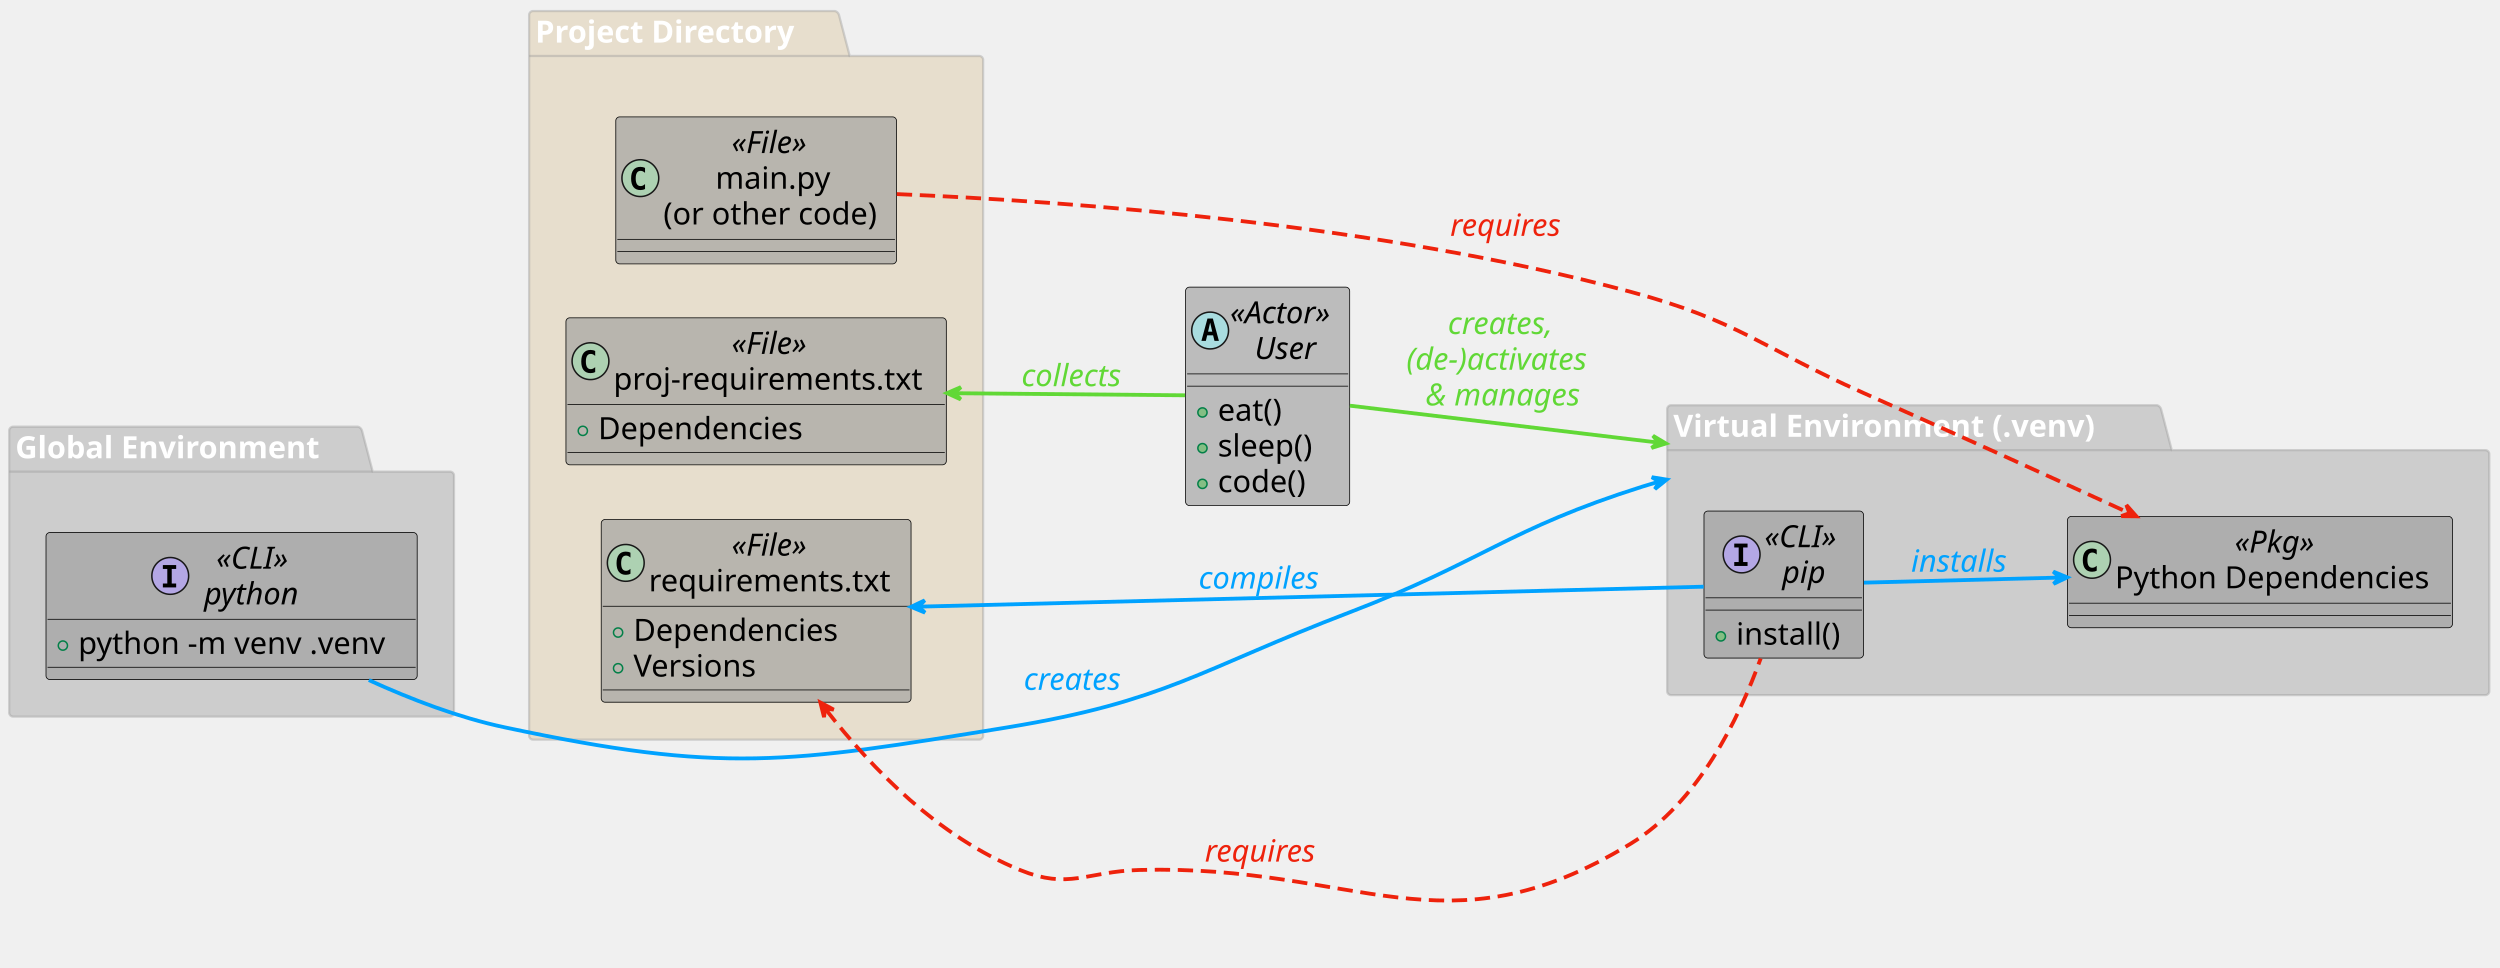
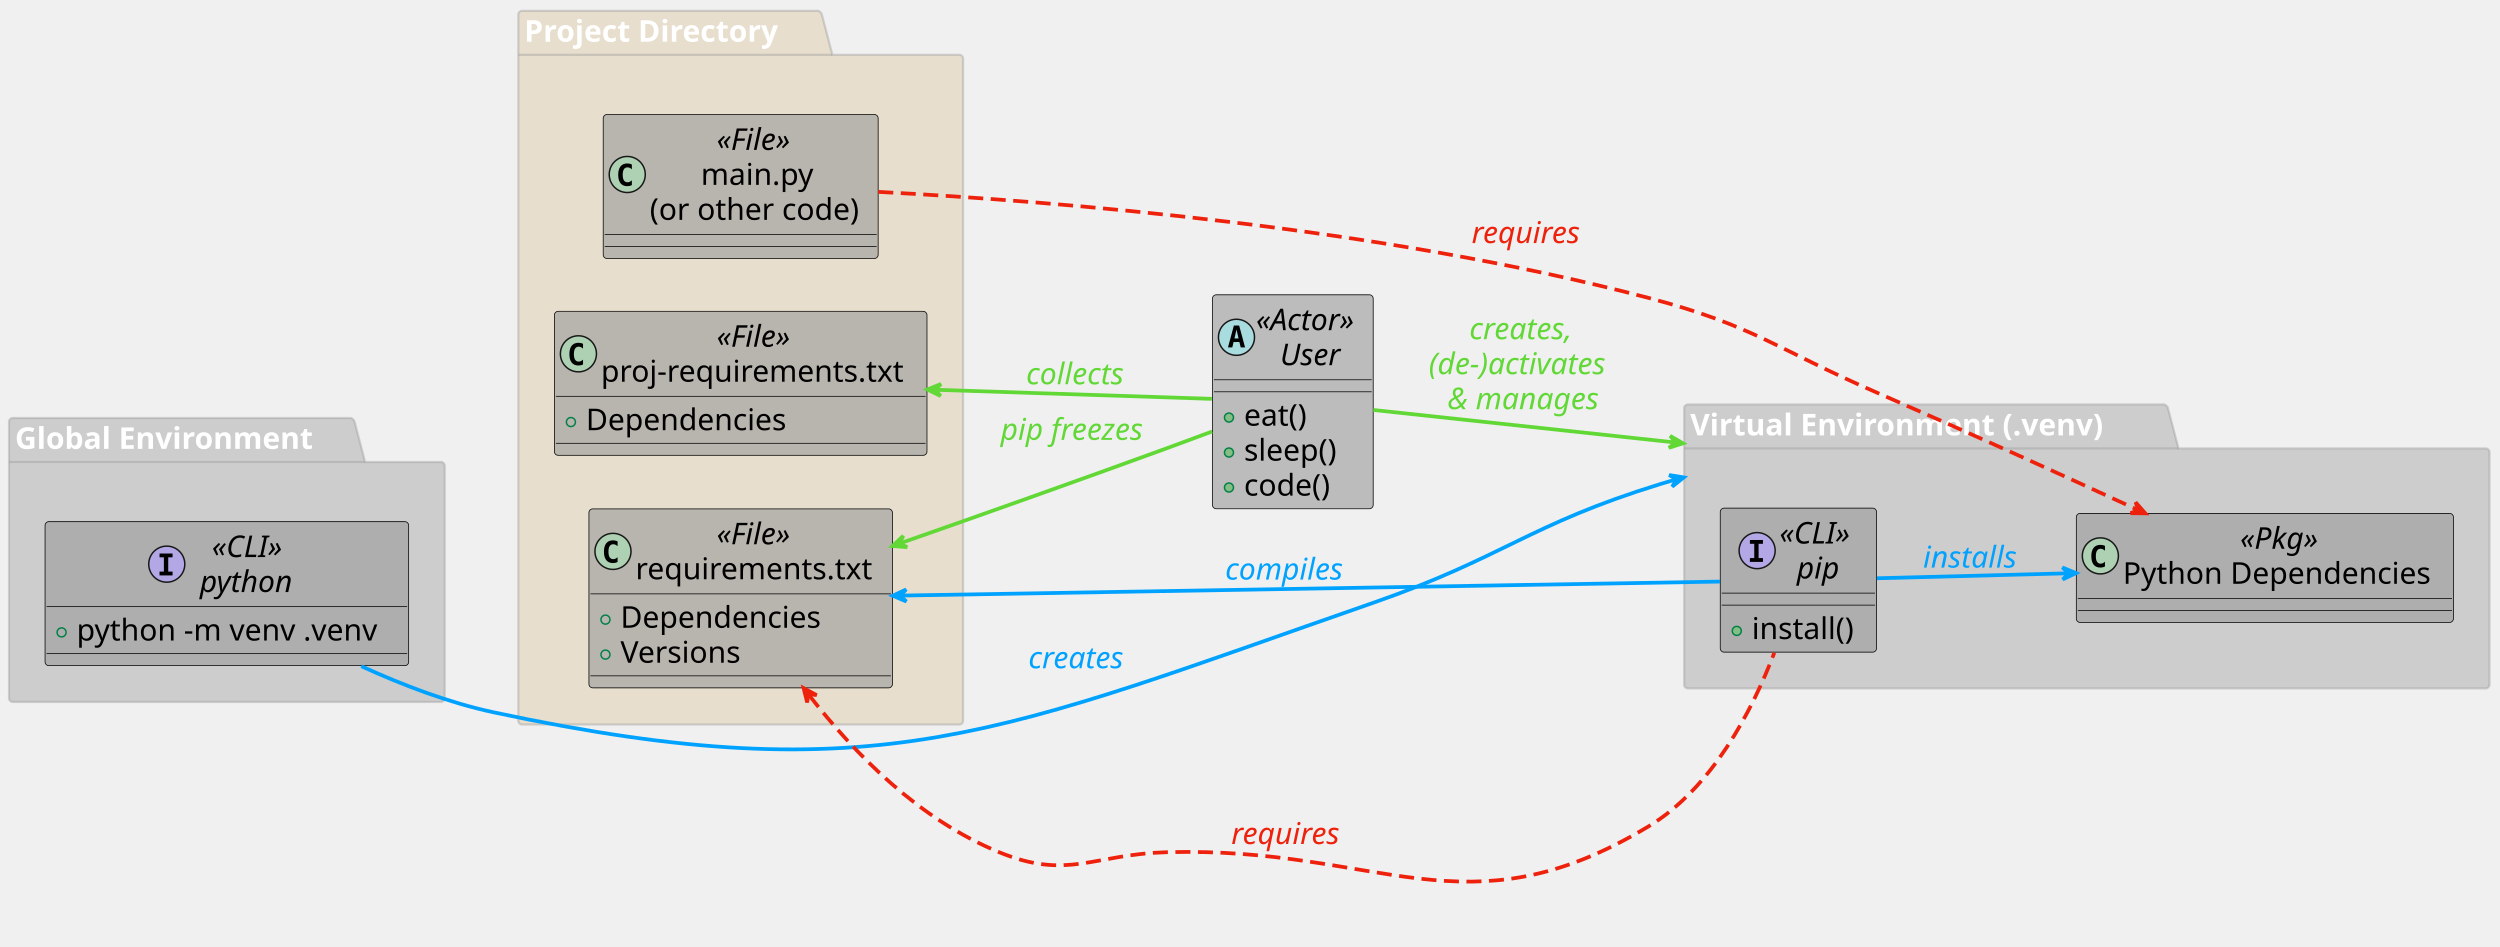
- <svg xmlns="http://www.w3.org/2000/svg" contentStyleType="text/css" height="631px" preserveAspectRatio="none" style="width:1630px;height:631px;" version="1.1" viewBox="0 0 1630 631" width="1630px" zoomAndPan="magnify">
+ <svg xmlns="http://www.w3.org/2000/svg" contentStyleType="text/css" height="630px" preserveAspectRatio="none" style="width:1664px;height:630px;" version="1.1" viewBox="0 0 1664 630" width="1664px" zoomAndPan="magnify">
  <defs />
  <g>
    <g id="cluster_GE">
      <path d="M8.5,278.217 L233.5,278.217 A3.75,3.75 0 0 1 236,280.717 L243,307.498 L293.5,307.498 A2.5,2.5 0 0 1 296,309.998 L296,464.717 A2.5,2.5 0 0 1 293.5,467.217 L8.5,467.217 A2.5,2.5 0 0 1 6,464.717 L6,280.717 A2.5,2.5 0 0 1 8.5,278.217 " fill="#999999" fill-opacity="0.4" style="stroke:#99999966;stroke-width:1.5;" />
      <line style="stroke:#99999966;stroke-width:1.5;" x1="6" x2="243" y1="307.498" y2="307.498" />
      <text fill="#FFFFFF" font-family="sans-serif" font-size="20" font-weight="bold" lengthAdjust="spacing" textLength="224" x="10" y="298.781">Global Environment</text>
    </g>
    <g id="cluster_PDIR">
      <path d="M347.5,7.217 L544.5,7.217 A3.75,3.75 0 0 1 547,9.717 L554,36.498 L638.5,36.498 A2.5,2.5 0 0 1 641,38.998 L641,479.717 A2.5,2.5 0 0 1 638.5,482.217 L347.5,482.217 A2.5,2.5 0 0 1 345,479.717 L345,9.717 A2.5,2.5 0 0 1 347.5,7.217 " fill="#D9C499" fill-opacity="0.4" style="stroke:#99999966;stroke-width:1.5;" />
      <line style="stroke:#99999966;stroke-width:1.5;" x1="345" x2="554" y1="36.498" y2="36.498" />
      <text fill="#FFFFFF" font-family="sans-serif" font-size="20" font-weight="bold" lengthAdjust="spacing" textLength="196" x="349" y="27.781">Project Directory</text>
    </g>
    <g id="cluster_VENV">
-       <path d="M1089.5,264.217 L1406.5,264.217 A3.75,3.75 0 0 1 1409,266.717 L1416,293.498 L1620.5,293.498 A2.5,2.5 0 0 1 1623,295.998 L1623,450.717 A2.5,2.5 0 0 1 1620.5,453.217 L1089.5,453.217 A2.5,2.5 0 0 1 1087,450.717 L1087,266.717 A2.5,2.5 0 0 1 1089.5,264.217 " fill="#999999" fill-opacity="0.4" style="stroke:#99999966;stroke-width:1.5;" />
-       <line style="stroke:#99999966;stroke-width:1.5;" x1="1087" x2="1416" y1="293.498" y2="293.498" />
-       <text fill="#FFFFFF" font-family="sans-serif" font-size="20" font-weight="bold" lengthAdjust="spacing" textLength="316" x="1091" y="284.781">Virtual Environment (.venv)</text>
+       <path d="M1123.5,269.217 L1440.5,269.217 A3.75,3.75 0 0 1 1443,271.717 L1450,298.498 L1654.5,298.498 A2.5,2.5 0 0 1 1657,300.998 L1657,455.717 A2.5,2.5 0 0 1 1654.5,458.217 L1123.5,458.217 A2.5,2.5 0 0 1 1121,455.717 L1121,271.717 A2.5,2.5 0 0 1 1123.5,269.217 " fill="#999999" fill-opacity="0.4" style="stroke:#99999966;stroke-width:1.5;" />
+       <line style="stroke:#99999966;stroke-width:1.5;" x1="1121" x2="1450" y1="298.498" y2="298.498" />
+       <text fill="#FFFFFF" font-family="sans-serif" font-size="20" font-weight="bold" lengthAdjust="spacing" textLength="316" x="1125" y="289.781">Virtual Environment (.venv)</text>
    </g>
    <g id="elem_PY">
      <rect codeLine="19" fill="#999999" fill-opacity="0.6" height="95.844" id="PY" rx="2.5" ry="2.5" style="stroke:#000000;stroke-width:0.5;" width="242" x="30" y="347.217" />
      <ellipse cx="111" cy="375.498" fill="#B4A7E5" rx="12" ry="12" style="stroke:#181818;stroke-width:1.0;" />
      <path d="M106.188,370.951 L106.188,368.42 L114.859,368.42 L114.859,370.951 L111.969,370.951 L111.969,380.451 L114.859,380.451 L114.859,382.998 L106.188,382.998 L106.188,380.451 L109.078,380.451 L109.078,370.951 L106.188,370.951 Z " fill="#000000" />
      <text fill="#000000" font-family="sans-serif" font-size="20" font-style="italic" lengthAdjust="spacing" textLength="55" x="141" y="370.781">«CLI»</text>
      <text fill="#000000" font-family="sans-serif" font-size="20" font-style="italic" lengthAdjust="spacing" textLength="71" x="133" y="394.062">python</text>
      <line style="stroke:#000000;stroke-width:0.5;" x1="31" x2="271" y1="403.779" y2="403.779" />
      <ellipse cx="41" cy="420.92" fill="none" rx="3" ry="3" style="stroke:#038048;stroke-width:1.0;" />
      <text fill="#000000" font-family="sans-serif" font-size="20" lengthAdjust="spacing" textLength="215" x="51" y="426.344">python -m venv .venv</text>
      <line style="stroke:#000000;stroke-width:0.5;" x1="31" x2="271" y1="435.06" y2="435.06" />
    </g>
    <g id="elem_REQ_PROJ">
      <rect codeLine="25" fill="#999999" fill-opacity="0.6" height="95.844" id="REQ_PROJ" rx="2.5" ry="2.5" style="stroke:#000000;stroke-width:0.5;" width="248" x="369" y="207.217" />
      <ellipse cx="385" cy="235.498" fill="#ADD1B2" rx="12" ry="12" style="stroke:#181818;stroke-width:1.0;" />
      <path d="M388.062,242.576 Q387.375,242.935 386.625,243.107 Q385.875,243.279 385.047,243.279 Q382.094,243.279 380.531,241.342 Q378.984,239.389 378.984,235.717 Q378.984,232.045 380.531,230.107 Q382.094,228.154 385.047,228.154 Q385.875,228.154 386.625,228.326 Q387.391,228.498 388.062,228.857 L388.062,232.06 Q387.312,231.373 386.609,231.06 Q385.922,230.748 385.172,230.748 Q383.594,230.748 382.781,231.998 Q381.984,233.248 381.984,235.717 Q381.984,238.185 382.781,239.435 Q383.594,240.685 385.172,240.685 Q385.922,240.685 386.609,240.373 Q387.312,240.06 388.062,239.373 L388.062,242.576 Z " fill="#000000" />
      <text fill="#000000" font-family="sans-serif" font-size="20" font-style="italic" lengthAdjust="spacing" textLength="60" x="477" y="230.781">«File»</text>
      <text fill="#000000" font-family="sans-serif" font-size="20" lengthAdjust="spacing" textLength="214" x="400" y="254.062">proj-requirements.txt</text>
      <line style="stroke:#000000;stroke-width:0.5;" x1="370" x2="616" y1="263.779" y2="263.779" />
      <ellipse cx="380" cy="280.92" fill="none" rx="3" ry="3" style="stroke:#038048;stroke-width:1.0;" />
      <text fill="#000000" font-family="sans-serif" font-size="20" lengthAdjust="spacing" textLength="142" x="390" y="286.344">Dependencies</text>
      <line style="stroke:#000000;stroke-width:0.5;" x1="370" x2="616" y1="295.06" y2="295.06" />
    </g>
    <g id="elem_REQ">
      <rect codeLine="28" fill="#999999" fill-opacity="0.6" height="119.125" id="REQ" rx="2.5" ry="2.5" style="stroke:#000000;stroke-width:0.5;" width="202" x="392" y="338.717" />
      <ellipse cx="408" cy="366.998" fill="#ADD1B2" rx="12" ry="12" style="stroke:#181818;stroke-width:1.0;" />
      <path d="M411.062,374.076 Q410.375,374.435 409.625,374.607 Q408.875,374.779 408.047,374.779 Q405.094,374.779 403.531,372.842 Q401.984,370.889 401.984,367.217 Q401.984,363.545 403.531,361.607 Q405.094,359.654 408.047,359.654 Q408.875,359.654 409.625,359.826 Q410.391,359.998 411.062,360.357 L411.062,363.56 Q410.312,362.873 409.609,362.56 Q408.922,362.248 408.172,362.248 Q406.594,362.248 405.781,363.498 Q404.984,364.748 404.984,367.217 Q404.984,369.685 405.781,370.935 Q406.594,372.185 408.172,372.185 Q408.922,372.185 409.609,371.873 Q410.312,371.56 411.062,370.873 L411.062,374.076 Z " fill="#000000" />
      <text fill="#000000" font-family="sans-serif" font-size="20" font-style="italic" lengthAdjust="spacing" textLength="60" x="477" y="362.281">«File»</text>
      <text fill="#000000" font-family="sans-serif" font-size="20" lengthAdjust="spacing" textLength="168" x="423" y="385.562">requirements.txt</text>
      <line style="stroke:#000000;stroke-width:0.5;" x1="393" x2="593" y1="395.279" y2="395.279" />
      <ellipse cx="403" cy="412.42" fill="none" rx="3" ry="3" style="stroke:#038048;stroke-width:1.0;" />
      <text fill="#000000" font-family="sans-serif" font-size="20" lengthAdjust="spacing" textLength="142" x="413" y="417.844">Dependencies</text>
      <ellipse cx="403" cy="435.701" fill="none" rx="3" ry="3" style="stroke:#038048;stroke-width:1.0;" />
      <text fill="#000000" font-family="sans-serif" font-size="20" lengthAdjust="spacing" textLength="85" x="413" y="441.125">Versions</text>
      <line style="stroke:#000000;stroke-width:0.5;" x1="393" x2="593" y1="449.842" y2="449.842" />
    </g>
    <g id="elem_APP">
      <rect codeLine="32" fill="#999999" fill-opacity="0.6" height="95.844" id="APP" rx="2.5" ry="2.5" style="stroke:#000000;stroke-width:0.5;" width="183" x="401.5" y="76.217" />
      <ellipse cx="417.5" cy="116.139" fill="#ADD1B2" rx="12" ry="12" style="stroke:#181818;stroke-width:1.0;" />
      <path d="M420.562,123.217 Q419.875,123.576 419.125,123.748 Q418.375,123.92 417.547,123.92 Q414.594,123.92 413.031,121.982 Q411.484,120.029 411.484,116.357 Q411.484,112.686 413.031,110.748 Q414.594,108.795 417.547,108.795 Q418.375,108.795 419.125,108.967 Q419.891,109.139 420.562,109.498 L420.562,112.701 Q419.812,112.014 419.109,111.701 Q418.422,111.389 417.672,111.389 Q416.094,111.389 415.281,112.639 Q414.484,113.889 414.484,116.357 Q414.484,118.826 415.281,120.076 Q416.094,121.326 417.672,121.326 Q418.422,121.326 419.109,121.014 Q419.812,120.701 420.562,120.014 L420.562,123.217 Z " fill="#000000" />
      <text fill="#000000" font-family="sans-serif" font-size="20" font-style="italic" lengthAdjust="spacing" textLength="60" x="477" y="99.781">«File»</text>
      <text fill="#000000" font-family="sans-serif" font-size="20" lengthAdjust="spacing" textLength="81" x="466.5" y="123.062">main.py</text>
      <text fill="#000000" font-family="sans-serif" font-size="20" lengthAdjust="spacing" textLength="149" x="432.5" y="146.344">(or other code)</text>
      <line style="stroke:#000000;stroke-width:0.5;" x1="402.5" x2="583.5" y1="156.06" y2="156.06" />
      <line style="stroke:#000000;stroke-width:0.5;" x1="402.5" x2="583.5" y1="164.06" y2="164.06" />
    </g>
    <g id="elem_PIP">
-       <rect codeLine="38" fill="#999999" fill-opacity="0.6" height="95.844" id="PIP" rx="2.5" ry="2.5" style="stroke:#000000;stroke-width:0.5;" width="104" x="1111" y="333.217" />
-       <ellipse cx="1135.55" cy="361.498" fill="#B4A7E5" rx="12" ry="12" style="stroke:#181818;stroke-width:1.0;" />
-       <path d="M1130.737,356.951 L1130.737,354.42 L1139.409,354.42 L1139.409,356.951 L1136.519,356.951 L1136.519,366.451 L1139.409,366.451 L1139.409,368.998 L1130.737,368.998 L1130.737,366.451 L1133.628,366.451 L1133.628,356.951 L1130.737,356.951 Z " fill="#000000" />
-       <text fill="#000000" font-family="sans-serif" font-size="20" font-style="italic" lengthAdjust="spacing" textLength="55" x="1150.45" y="356.781">«CLI»</text>
-       <text fill="#000000" font-family="sans-serif" font-size="20" font-style="italic" lengthAdjust="spacing" textLength="32" x="1161.95" y="380.062">pip</text>
-       <line style="stroke:#000000;stroke-width:0.5;" x1="1112" x2="1214" y1="389.779" y2="389.779" />
-       <line style="stroke:#000000;stroke-width:0.5;" x1="1112" x2="1214" y1="397.779" y2="397.779" />
-       <ellipse cx="1122" cy="414.92" fill="#84BE84" rx="3" ry="3" style="stroke:#038048;stroke-width:1.0;" />
-       <text fill="#000000" font-family="sans-serif" font-size="20" lengthAdjust="spacing" textLength="77" x="1132" y="420.344">install()</text>
+       <rect codeLine="38" fill="#999999" fill-opacity="0.6" height="95.844" id="PIP" rx="2.5" ry="2.5" style="stroke:#000000;stroke-width:0.5;" width="104" x="1145" y="338.217" />
+       <ellipse cx="1169.55" cy="366.498" fill="#B4A7E5" rx="12" ry="12" style="stroke:#181818;stroke-width:1.0;" />
+       <path d="M1164.737,361.951 L1164.737,359.42 L1173.409,359.42 L1173.409,361.951 L1170.519,361.951 L1170.519,371.451 L1173.409,371.451 L1173.409,373.998 L1164.737,373.998 L1164.737,371.451 L1167.628,371.451 L1167.628,361.951 L1164.737,361.951 Z " fill="#000000" />
+       <text fill="#000000" font-family="sans-serif" font-size="20" font-style="italic" lengthAdjust="spacing" textLength="55" x="1184.45" y="361.781">«CLI»</text>
+       <text fill="#000000" font-family="sans-serif" font-size="20" font-style="italic" lengthAdjust="spacing" textLength="32" x="1195.95" y="385.062">pip</text>
+       <line style="stroke:#000000;stroke-width:0.5;" x1="1146" x2="1248" y1="394.779" y2="394.779" />
+       <line style="stroke:#000000;stroke-width:0.5;" x1="1146" x2="1248" y1="402.779" y2="402.779" />
+       <ellipse cx="1156" cy="419.92" fill="#84BE84" rx="3" ry="3" style="stroke:#038048;stroke-width:1.0;" />
+       <text fill="#000000" font-family="sans-serif" font-size="20" lengthAdjust="spacing" textLength="77" x="1166" y="425.344">install()</text>
    </g>
    <g id="elem_PKG">
-       <rect codeLine="41" fill="#999999" fill-opacity="0.6" height="72.562" id="PKG" rx="2.5" ry="2.5" style="stroke:#000000;stroke-width:0.5;" width="251" x="1348" y="336.717" />
-       <ellipse cx="1364" cy="364.998" fill="#ADD1B2" rx="12" ry="12" style="stroke:#181818;stroke-width:1.0;" />
-       <path d="M1367.062,372.076 Q1366.375,372.435 1365.625,372.607 Q1364.875,372.779 1364.047,372.779 Q1361.094,372.779 1359.531,370.842 Q1357.984,368.889 1357.984,365.217 Q1357.984,361.545 1359.531,359.607 Q1361.094,357.654 1364.047,357.654 Q1364.875,357.654 1365.625,357.826 Q1366.391,357.998 1367.062,358.357 L1367.062,361.56 Q1366.312,360.873 1365.609,360.56 Q1364.922,360.248 1364.172,360.248 Q1362.594,360.248 1361.781,361.498 Q1360.984,362.748 1360.984,365.217 Q1360.984,367.685 1361.781,368.935 Q1362.594,370.185 1364.172,370.185 Q1364.922,370.185 1365.609,369.873 Q1366.312,369.56 1367.062,368.873 L1367.062,372.076 Z " fill="#000000" />
-       <text fill="#000000" font-family="sans-serif" font-size="20" font-style="italic" lengthAdjust="spacing" textLength="61" x="1457" y="360.281">«Pkg»</text>
-       <text fill="#000000" font-family="sans-serif" font-size="20" lengthAdjust="spacing" textLength="217" x="1379" y="383.562">Python Dependencies</text>
-       <line style="stroke:#000000;stroke-width:0.5;" x1="1349" x2="1598" y1="393.279" y2="393.279" />
-       <line style="stroke:#000000;stroke-width:0.5;" x1="1349" x2="1598" y1="401.279" y2="401.279" />
+       <rect codeLine="41" fill="#999999" fill-opacity="0.6" height="72.562" id="PKG" rx="2.5" ry="2.5" style="stroke:#000000;stroke-width:0.5;" width="251" x="1382" y="341.717" />
+       <ellipse cx="1398" cy="369.998" fill="#ADD1B2" rx="12" ry="12" style="stroke:#181818;stroke-width:1.0;" />
+       <path d="M1401.062,377.076 Q1400.375,377.435 1399.625,377.607 Q1398.875,377.779 1398.047,377.779 Q1395.094,377.779 1393.531,375.842 Q1391.984,373.889 1391.984,370.217 Q1391.984,366.545 1393.531,364.607 Q1395.094,362.654 1398.047,362.654 Q1398.875,362.654 1399.625,362.826 Q1400.391,362.998 1401.062,363.357 L1401.062,366.56 Q1400.312,365.873 1399.609,365.56 Q1398.922,365.248 1398.172,365.248 Q1396.594,365.248 1395.781,366.498 Q1394.984,367.748 1394.984,370.217 Q1394.984,372.685 1395.781,373.935 Q1396.594,375.185 1398.172,375.185 Q1398.922,375.185 1399.609,374.873 Q1400.312,374.56 1401.062,373.873 L1401.062,377.076 Z " fill="#000000" />
+       <text fill="#000000" font-family="sans-serif" font-size="20" font-style="italic" lengthAdjust="spacing" textLength="61" x="1491" y="365.281">«Pkg»</text>
+       <text fill="#000000" font-family="sans-serif" font-size="20" lengthAdjust="spacing" textLength="217" x="1413" y="388.562">Python Dependencies</text>
+       <line style="stroke:#000000;stroke-width:0.5;" x1="1383" x2="1632" y1="398.279" y2="398.279" />
+       <line style="stroke:#000000;stroke-width:0.5;" x1="1383" x2="1632" y1="406.279" y2="406.279" />
    </g>
    <g id="elem_USER">
-       <rect codeLine="71" fill="#999999" fill-opacity="0.6" height="142.406" id="USER" rx="2.5" ry="2.5" style="stroke:#000000;stroke-width:0.5;" width="107" x="773" y="187.217" />
-       <ellipse cx="789" cy="215.498" fill="#A9DCDF" rx="12" ry="12" style="stroke:#181818;stroke-width:1.0;" />
-       <path d="M789.016,210.31 L787.656,216.264 L790.391,216.264 L789.016,210.31 Z M787.266,207.67 L790.781,207.67 L794.719,222.248 L791.844,222.248 L790.938,218.639 L787.078,218.639 L786.203,222.248 L783.328,222.248 L787.266,207.67 Z " fill="#000000" />
-       <text fill="#000000" font-family="sans-serif" font-size="20" font-style="italic" lengthAdjust="spacing" textLength="77" x="802" y="210.781">«Actor»</text>
-       <text fill="#000000" font-family="sans-serif" font-size="20" font-style="italic" lengthAdjust="spacing" textLength="45" x="818" y="234.062">User</text>
-       <line style="stroke:#000000;stroke-width:0.5;" x1="774" x2="879" y1="243.779" y2="243.779" />
-       <line style="stroke:#000000;stroke-width:0.5;" x1="774" x2="879" y1="251.779" y2="251.779" />
-       <ellipse cx="784" cy="268.92" fill="#84BE84" rx="3" ry="3" style="stroke:#038048;stroke-width:1.0;" />
-       <text fill="#000000" font-family="sans-serif" font-size="20" lengthAdjust="spacing" textLength="48" x="794" y="274.344">eat()</text>
-       <ellipse cx="784" cy="292.201" fill="#84BE84" rx="3" ry="3" style="stroke:#038048;stroke-width:1.0;" />
-       <text fill="#000000" font-family="sans-serif" font-size="20" lengthAdjust="spacing" textLength="69" x="794" y="297.625">sleep()</text>
-       <ellipse cx="784" cy="315.482" fill="#84BE84" rx="3" ry="3" style="stroke:#038048;stroke-width:1.0;" />
-       <text fill="#000000" font-family="sans-serif" font-size="20" lengthAdjust="spacing" textLength="64" x="794" y="320.906">code()</text>
+       <rect codeLine="71" fill="#999999" fill-opacity="0.6" height="142.406" id="USER" rx="2.5" ry="2.5" style="stroke:#000000;stroke-width:0.5;" width="107" x="807" y="196.217" />
+       <ellipse cx="823" cy="224.498" fill="#A9DCDF" rx="12" ry="12" style="stroke:#181818;stroke-width:1.0;" />
+       <path d="M823.016,219.31 L821.656,225.264 L824.391,225.264 L823.016,219.31 Z M821.266,216.67 L824.781,216.67 L828.719,231.248 L825.844,231.248 L824.938,227.639 L821.078,227.639 L820.203,231.248 L817.328,231.248 L821.266,216.67 Z " fill="#000000" />
+       <text fill="#000000" font-family="sans-serif" font-size="20" font-style="italic" lengthAdjust="spacing" textLength="77" x="836" y="219.781">«Actor»</text>
+       <text fill="#000000" font-family="sans-serif" font-size="20" font-style="italic" lengthAdjust="spacing" textLength="45" x="852" y="243.062">User</text>
+       <line style="stroke:#000000;stroke-width:0.5;" x1="808" x2="913" y1="252.779" y2="252.779" />
+       <line style="stroke:#000000;stroke-width:0.5;" x1="808" x2="913" y1="260.779" y2="260.779" />
+       <ellipse cx="818" cy="277.92" fill="#84BE84" rx="3" ry="3" style="stroke:#038048;stroke-width:1.0;" />
+       <text fill="#000000" font-family="sans-serif" font-size="20" lengthAdjust="spacing" textLength="48" x="828" y="283.344">eat()</text>
+       <ellipse cx="818" cy="301.201" fill="#84BE84" rx="3" ry="3" style="stroke:#038048;stroke-width:1.0;" />
+       <text fill="#000000" font-family="sans-serif" font-size="20" lengthAdjust="spacing" textLength="69" x="828" y="306.625">sleep()</text>
+       <ellipse cx="818" cy="324.482" fill="#84BE84" rx="3" ry="3" style="stroke:#038048;stroke-width:1.0;" />
+       <text fill="#000000" font-family="sans-serif" font-size="20" lengthAdjust="spacing" textLength="64" x="828" y="329.906">code()</text>
    </g>
    <g id="link_PY_VENV">
-       <path codeLine="58" d="M240.48,443.417 C268.03,456.007 299.05,467.837 329,474.217 C471.58,504.587 513.14,497.757 657,474.217 C760.19,457.327 782.32,436.537 880,399.217 C966.3,366.237 982.9,345.017 1071,317.217 C1075.771,315.711 1080.721,314.29 1085.737,312.958 C1086.051,312.874 1080.562,314.318 1080.876,314.236 " fill="none" id="PY-to-VENV" style="stroke:#00A2FF;stroke-width:2.5;" />
-       <polygon fill="#00A2FF" points="1086.678,312.709,1076.957,311.131,1081.843,313.981,1078.993,318.867,1086.678,312.709" style="stroke:#00A2FF;stroke-width:2.5;" />
-       <text fill="#00A2FF" font-family="sans-serif" font-size="20" font-style="italic" lengthAdjust="spacing" textLength="73" x="667.5" y="449.781">creates</text>
+       <path codeLine="58" d="M240.48,443.417 C268.03,456.017 299.05,467.837 329,474.217 C585.27,528.817 666.5,487.227 914,401.217 C1000.77,371.067 1017.21,349.277 1105,322.217 C1109.781,320.743 1114.739,319.348 1119.76,318.033 C1120.074,317.951 1114.58,319.375 1114.895,319.294 " fill="none" id="PY-to-VENV" style="stroke:#00A2FF;stroke-width:2.5;" />
+       <polygon fill="#00A2FF" points="1120.702,317.788,1110.986,316.175,1115.862,319.043,1112.995,323.919,1120.702,317.788" style="stroke:#00A2FF;stroke-width:2.5;" />
+       <text fill="#00A2FF" font-family="sans-serif" font-size="20" font-style="italic" lengthAdjust="spacing" textLength="73" x="684.5" y="444.781">creates</text>
    </g>
    <g id="link_PIP_PKG">
-       <path codeLine="59" d="M1215.29,379.887 C1251.44,378.947 1295.482,377.802 1341.822,376.602 " fill="none" id="PIP-to-PKG" style="stroke:#00A2FF;stroke-width:2.5;" />
-       <polygon fill="#00A2FF" points="1347.82,376.447,1338.719,372.681,1342.822,376.576,1338.927,380.678,1347.82,376.447" style="stroke:#00A2FF;stroke-width:2.5;" />
-       <text fill="#00A2FF" font-family="sans-serif" font-size="20" font-style="italic" lengthAdjust="spacing" textLength="71" x="1246" y="372.781">installs</text>
+       <path codeLine="59" d="M1249.29,384.887 C1285.44,383.957 1329.482,382.812 1375.822,381.612 " fill="none" id="PIP-to-PKG" style="stroke:#00A2FF;stroke-width:2.5;" />
+       <polygon fill="#00A2FF" points="1381.82,381.457,1372.719,377.691,1376.822,381.586,1372.927,385.688,1381.82,381.457" style="stroke:#00A2FF;stroke-width:2.5;" />
+       <text fill="#00A2FF" font-family="sans-serif" font-size="20" font-style="italic" lengthAdjust="spacing" textLength="71" x="1280" y="377.781">installs</text>
    </g>
    <g id="link_REQ_PIP">
-       <path codeLine="62" d="M600.008,395.514 C744.498,391.834 1000.41,385.327 1110.78,382.517 " fill="none" id="REQ-backto-PIP" style="stroke:#00A2FF;stroke-width:2.5;" />
-       <polygon fill="#00A2FF" points="594.01,395.667,603.109,399.436,599.008,395.539,602.905,391.439,594.01,395.667" style="stroke:#00A2FF;stroke-width:2.5;" />
-       <text fill="#00A2FF" font-family="sans-serif" font-size="20" font-style="italic" lengthAdjust="spacing" textLength="90" x="781.5" y="383.781">compiles</text>
+       <path codeLine="62" d="M600.209,396.404 C752.119,393.804 1029.22,389.067 1144.83,387.097 " fill="none" id="REQ-backto-PIP" style="stroke:#00A2FF;stroke-width:2.5;" />
+       <polygon fill="#00A2FF" points="594.21,396.507,603.277,400.352,599.209,396.421,603.14,392.353,594.21,396.507" style="stroke:#00A2FF;stroke-width:2.5;" />
+       <text fill="#00A2FF" font-family="sans-serif" font-size="20" font-style="italic" lengthAdjust="spacing" textLength="90" x="815.5" y="385.781">compiles</text>
    </g>
    <g id="link_REQ_PIP">
-       <path codeLine="87" d="M538.576,462.764 C569.226,501.964 611.33,545.167 665,567.217 C697.07,580.387 708.35,568.137 743,567.217 C885.37,563.437 941.36,624.287 1063,550.217 C1107,523.417 1133.59,469.147 1147.97,429.307 " fill="none" id="REQ-backto-PIP-1" style="stroke:#EE220C;stroke-width:2.5;stroke-dasharray:10.0,5.0;" />
-       <polygon fill="#EE220C" points="534.88,458.037,537.273,467.591,537.96,461.976,543.575,462.663,534.88,458.037" style="stroke:#EE220C;stroke-width:2.5;" />
-       <text fill="#EE220C" font-family="sans-serif" font-size="20" font-style="italic" lengthAdjust="spacing" textLength="82" x="785.5" y="561.781">requires</text>
+       <path codeLine="88" d="M538.575,462.764 C569.225,501.974 611.33,545.177 665,567.217 C711.04,586.137 727.24,568.537 777,567.217 C919.37,563.437 974.87,623.487 1097,550.217 C1139.64,524.637 1166.24,473.007 1180.99,434.477 " fill="none" id="REQ-backto-PIP-1" style="stroke:#EE220C;stroke-width:2.5;stroke-dasharray:10.0,5.0;" />
+       <polygon fill="#EE220C" points="534.88,458.037,537.271,467.591,537.959,461.976,543.574,462.664,534.88,458.037" style="stroke:#EE220C;stroke-width:2.5;" />
+       <text fill="#EE220C" font-family="sans-serif" font-size="20" font-style="italic" lengthAdjust="spacing" textLength="82" x="819.5" y="561.781">requires</text>
    </g>
    <g id="link_USER_VENV">
-       <path codeLine="76" d="M880.13,264.507 C926.495,270.052 995.503,278.304 1053.631,285.255 C1060.897,286.125 1067.994,286.973 1074.854,287.793 C1078.284,288.204 1081.656,288.607 1084.96,289.002 C1085.373,289.051 1079.828,288.388 1080.239,288.437 " fill="none" id="USER-to-VENV" style="stroke:#61D836;stroke-width:2.5;" />
-       <polygon fill="#61D836" points="1086.196,289.15,1077.735,284.109,1081.232,288.556,1076.785,292.053,1086.196,289.15" style="stroke:#61D836;stroke-width:2.5;" />
-       <text fill="#61D836" font-family="sans-serif" font-size="20" font-style="italic" lengthAdjust="spacing" textLength="79" x="944" y="217.781">creates,</text>
-       <text fill="#61D836" font-family="sans-serif" font-size="20" font-style="italic" lengthAdjust="spacing" textLength="139" x="917" y="241.062">(de-)activates</text>
-       <text fill="#61D836" font-family="sans-serif" font-size="20" font-style="italic" lengthAdjust="spacing" textLength="114" x="929.5" y="264.344">&amp; manages</text>
+       <path codeLine="76" d="M914.13,272.887 C960.495,277.877 1029.503,285.302 1087.631,291.557 C1094.897,292.339 1101.994,293.102 1108.854,293.841 C1112.284,294.21 1115.656,294.572 1118.96,294.928 C1119.373,294.973 1113.82,294.375 1114.231,294.419 " fill="none" id="USER-to-VENV" style="stroke:#61D836;stroke-width:2.5;" />
+       <polygon fill="#61D836" points="1120.196,295.061,1111.676,290.121,1115.225,294.526,1110.82,298.075,1120.196,295.061" style="stroke:#61D836;stroke-width:2.5;" />
+       <text fill="#61D836" font-family="sans-serif" font-size="20" font-style="italic" lengthAdjust="spacing" textLength="79" x="978" y="225.781">creates,</text>
+       <text fill="#61D836" font-family="sans-serif" font-size="20" font-style="italic" lengthAdjust="spacing" textLength="139" x="951" y="249.062">(de-)activates</text>
+       <text fill="#61D836" font-family="sans-serif" font-size="20" font-style="italic" lengthAdjust="spacing" textLength="114" x="963.5" y="272.344">&amp; manages</text>
    </g>
    <g id="link_REQ_PROJ_USER">
-       <path codeLine="77" d="M623.44,256.382 C677.01,256.872 730.89,257.357 772.61,257.737 " fill="none" id="REQ_PROJ-backto-USER" style="stroke:#61D836;stroke-width:2.5;" />
-       <polygon fill="#61D836" points="617.44,256.327,626.403,260.409,622.44,256.373,626.476,252.409,617.44,256.327" style="stroke:#61D836;stroke-width:2.5;" />
-       <text fill="#61D836" font-family="sans-serif" font-size="20" font-style="italic" lengthAdjust="spacing" textLength="76" x="666" y="251.781">collects</text>
+       <path codeLine="77" d="M623.227,259.463 C687.677,261.573 757.22,263.857 806.6,265.487 " fill="none" id="REQ_PROJ-backto-USER" style="stroke:#61D836;stroke-width:2.5;" />
+       <polygon fill="#61D836" points="617.23,259.267,626.094,263.559,622.227,259.43,626.356,255.563,617.23,259.267" style="stroke:#61D836;stroke-width:2.5;" />
+       <text fill="#61D836" font-family="sans-serif" font-size="20" font-style="italic" lengthAdjust="spacing" textLength="76" x="683" y="255.781">collects</text>
+     </g>
+     <g id="link_REQ_USER">
+       <path codeLine="78" d="M599.702,361.423 C653.933,342.423 716.41,320.307 777,298.217 C786.63,294.707 796.87,290.917 806.74,287.217 " fill="none" id="REQ-backto-USER" style="stroke:#61D836;stroke-width:2.5;" />
+       <polygon fill="#61D836" points="594.04,363.407,603.856,364.206,598.759,361.753,601.211,356.656,594.04,363.407" style="stroke:#61D836;stroke-width:2.5;" />
+       <text fill="#61D836" font-family="sans-serif" font-size="20" font-style="italic" lengthAdjust="spacing" textLength="110" x="666" y="292.781">pip freezes</text>
    </g>
    <g id="link_APP_PKG">
-       <path codeLine="86" d="M584.72,126.547 C698.32,131.327 898.05,145.887 1063,190.217 C1134.13,209.327 1147.69,226.317 1215,256.217 C1274.79,282.777 1336.654,310.89 1387.454,334.14 " fill="none" id="APP-to-PKG" style="stroke:#EE220C;stroke-width:2.5;stroke-dasharray:10.0,5.0;" />
-       <polygon fill="#EE220C" points="1392.91,336.637,1386.391,329.254,1388.363,334.556,1383.062,336.529,1392.91,336.637" style="stroke:#EE220C;stroke-width:2.5;" />
-       <text fill="#EE220C" font-family="sans-serif" font-size="20" font-style="italic" lengthAdjust="spacing" textLength="82" x="945.5" y="153.781">requires</text>
+       <path codeLine="87" d="M584.57,127.707 C703.81,134.017 919.15,151.377 1097,198.217 C1167.72,216.847 1181.92,232.087 1249,261.217 C1309.35,287.427 1371.631,315.745 1422.471,339.175 " fill="none" id="APP-to-PKG" style="stroke:#EE220C;stroke-width:2.5;stroke-dasharray:10.0,5.0;" />
+       <polygon fill="#EE220C" points="1427.92,341.687,1421.42,334.287,1423.379,339.594,1418.072,341.553,1427.92,341.687" style="stroke:#EE220C;stroke-width:2.5;" />
+       <text fill="#EE220C" font-family="sans-serif" font-size="20" font-style="italic" lengthAdjust="spacing" textLength="82" x="979.5" y="161.781">requires</text>
    </g>
  </g>
</svg>
